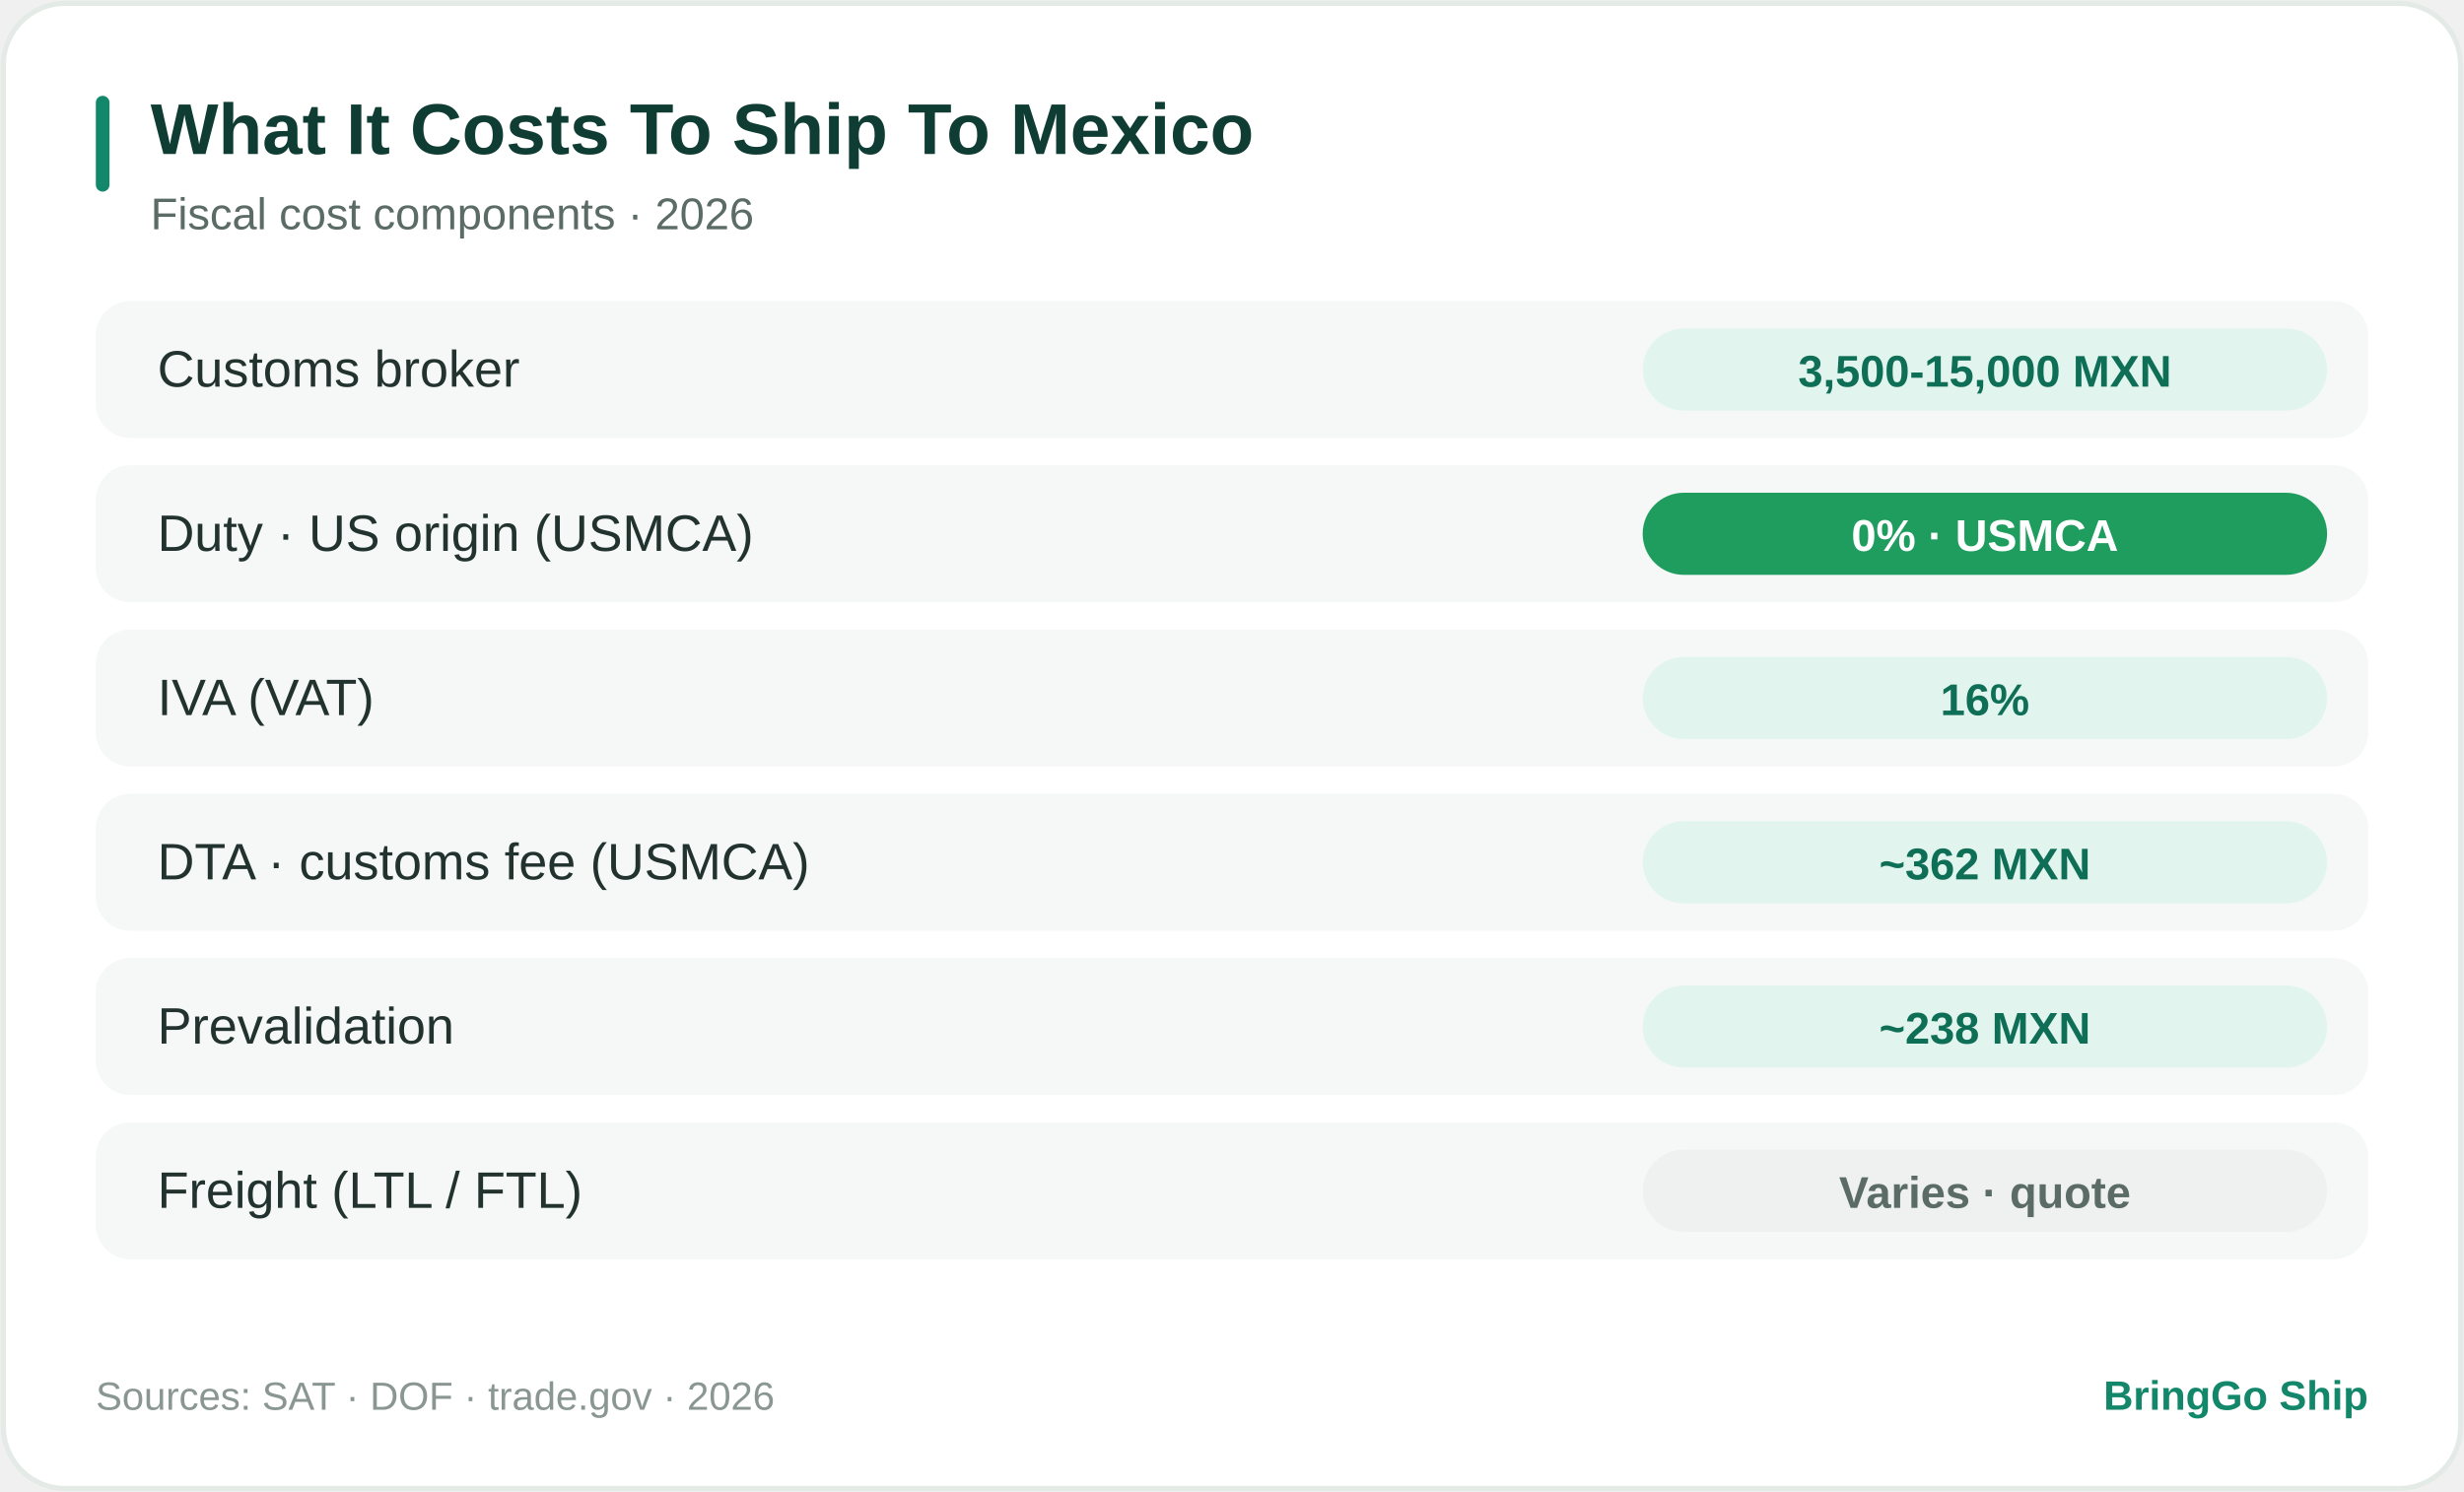
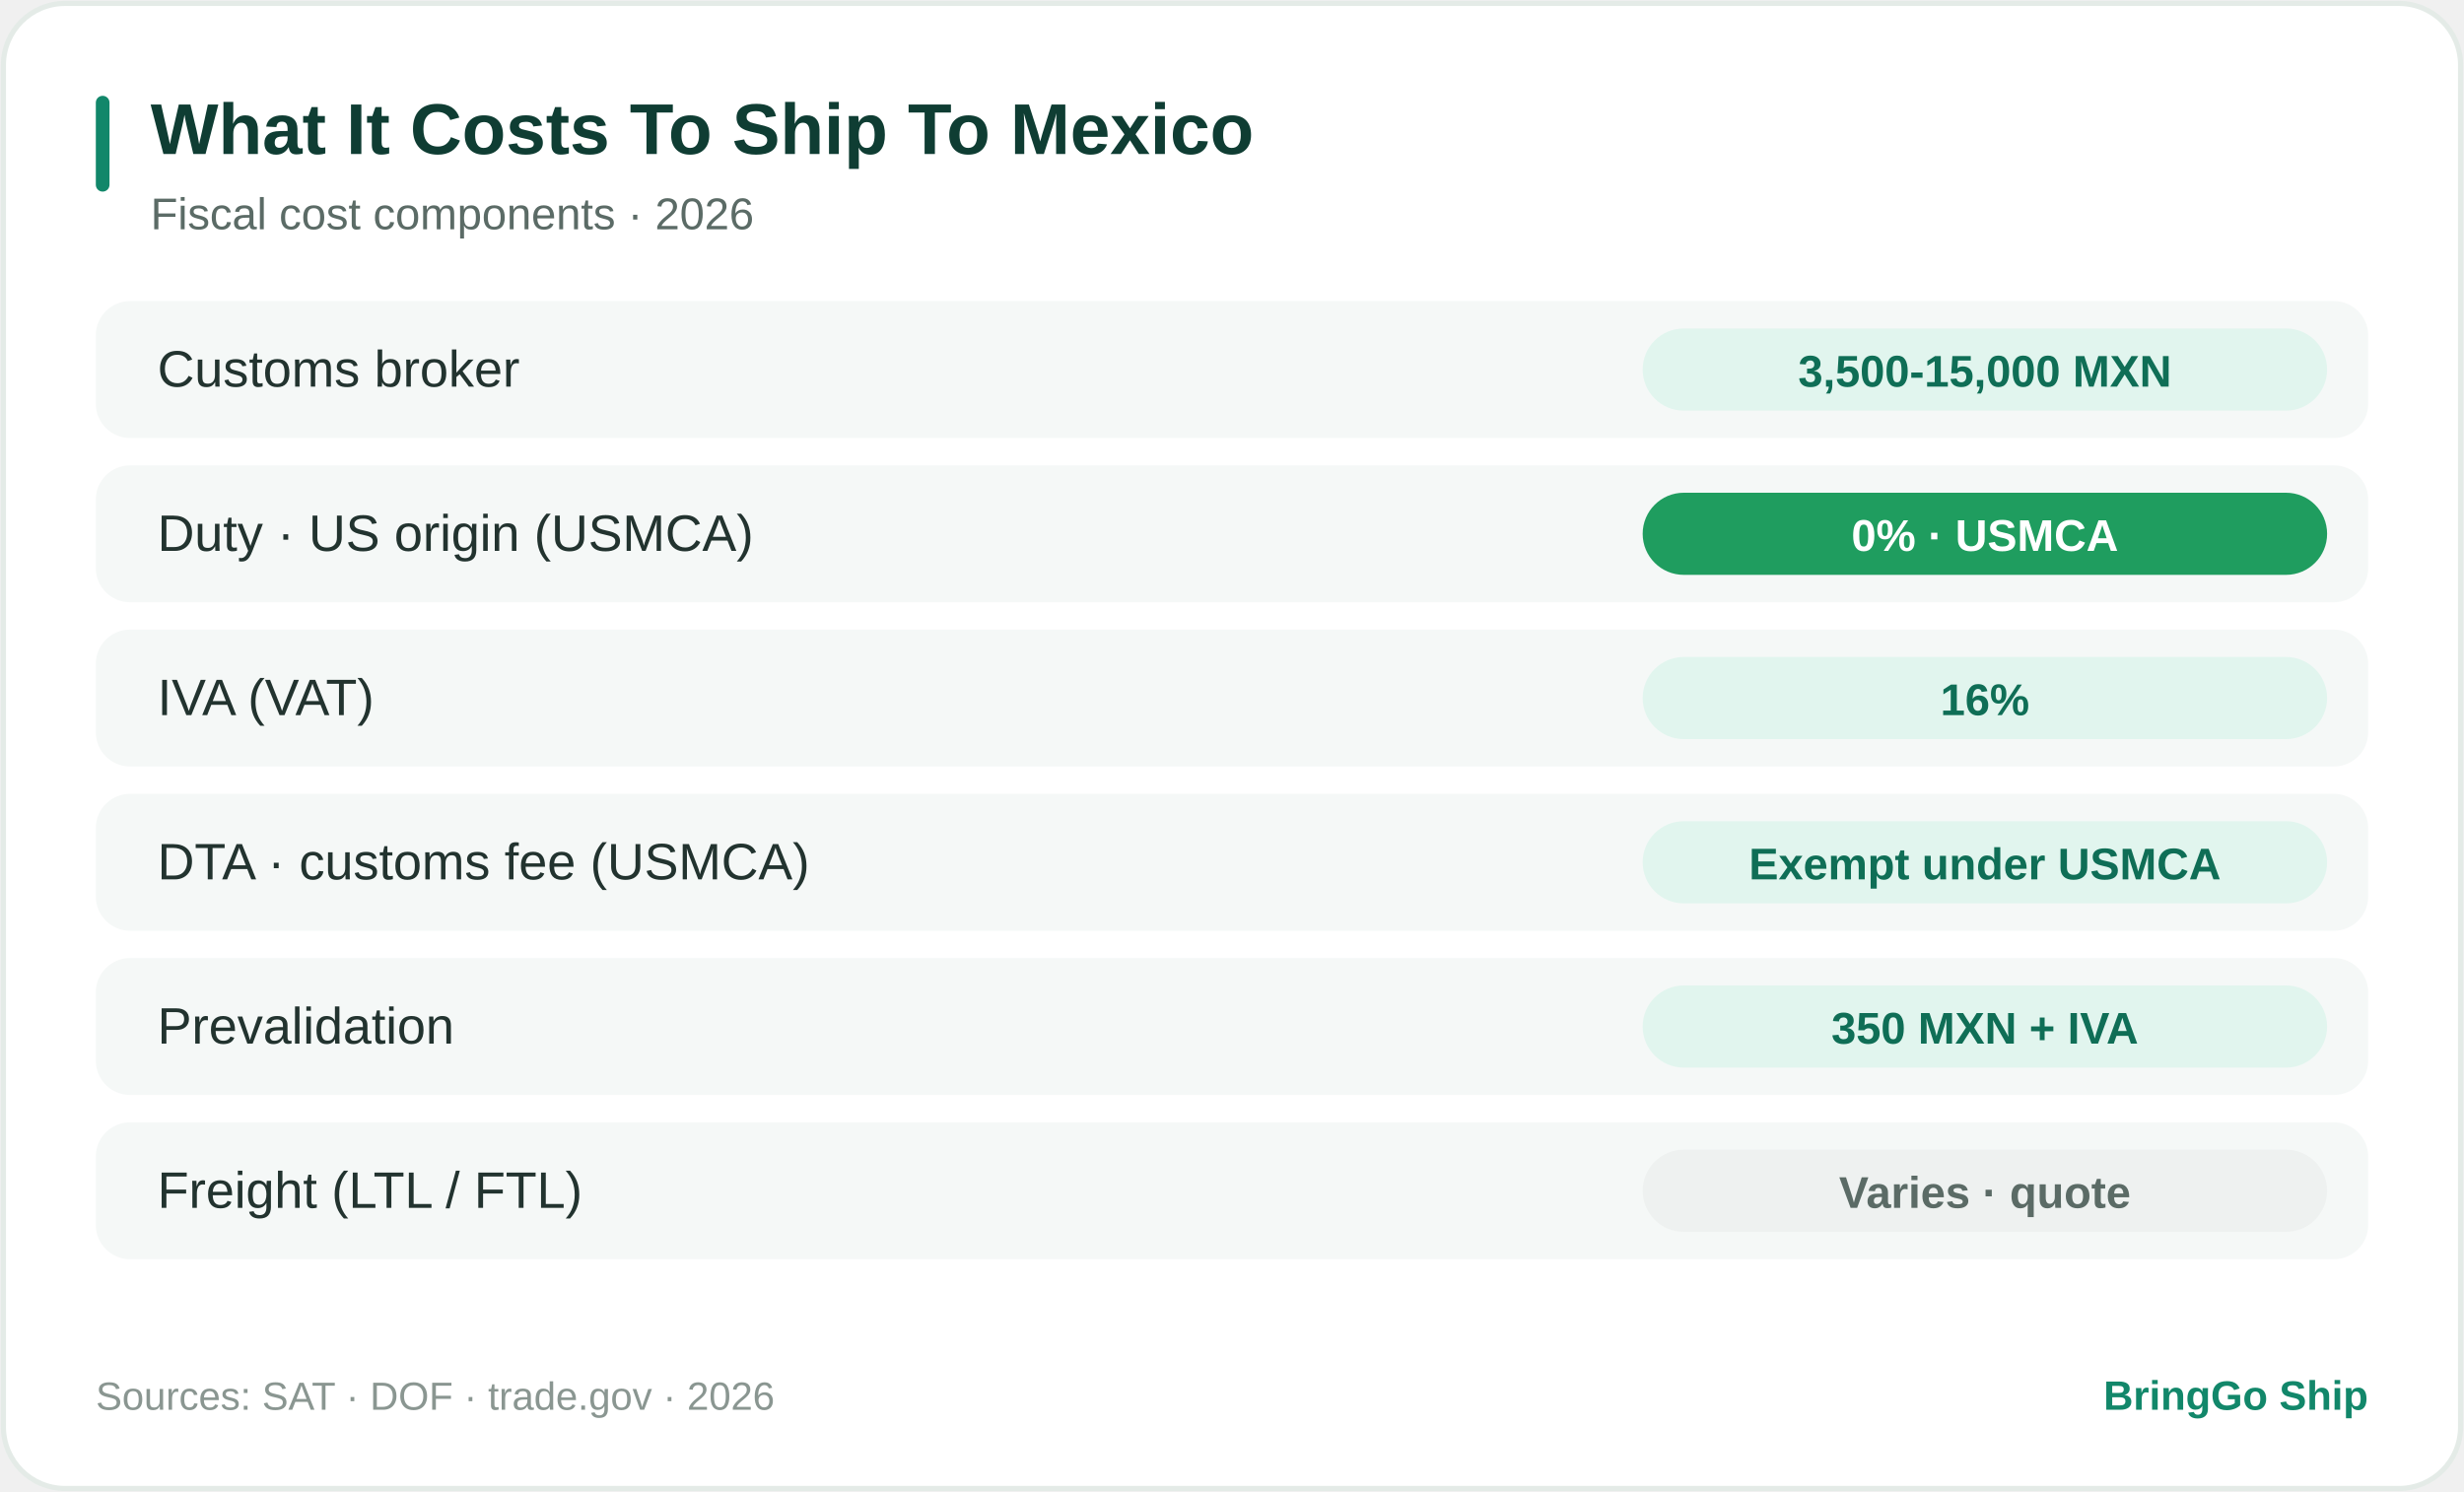
<svg xmlns="http://www.w3.org/2000/svg" width="720" height="436" viewBox="0 0 720 436" role="img">
  <style>
text{font-family:Arial,Helvetica,sans-serif}
.card{fill:#ffffff;stroke:#e4ebe7;stroke-width:1.5}
.row{fill:#f5f8f7}.pill{fill:#E1F5EE}.hi{fill:#1f9d5f}.mut{fill:#eef1f0}
.acc{fill:#12876A}.circ{fill:#12876A}.rd{fill:#fbe9e7}.am{fill:#fbf1dd}.tl{fill:#E1F5EE}.ln{stroke:#dbe6e1}
.tt{fill:#0F3D33;font-weight:bold}.ts{fill:#5b6b66}.tl2{fill:#22332f}
.tv{fill:#0F6E56;font-weight:bold}.tm{fill:#5b6b66;font-weight:bold}.tw{fill:#ffffff;font-weight:bold}
.tf{fill:#8a9691}.tb{fill:#12876A;font-weight:bold}.big{fill:#0F3D33;font-weight:bold}
.trd{fill:#a3392c;font-weight:bold}.tam{fill:#8a5a12;font-weight:bold}.ttl{fill:#0F6E56;font-weight:bold}
@media (prefers-color-scheme:dark){
.card{fill:#16211e;stroke:#2c3a35}
.row{fill:#1d2b27}.pill{fill:#123a2e}.hi{fill:#1f9d5f}.mut{fill:#28352f}
.acc{fill:#2fae7e}.circ{fill:#2fae7e}.rd{fill:#3a201c}.am{fill:#352a15}.tl{fill:#123a2e}
.tt{fill:#d7f2e6}.ts{fill:#8fa79d}.tl2{fill:#cfe0d9}
.tv{fill:#6fe0b0}.tm{fill:#9db3a9}.tw{fill:#ffffff}
.tf{fill:#6d8279}.tb{fill:#57d3a3}.big{fill:#d7f2e6}
.trd{fill:#f0a99e}.tam{fill:#e6c281}.ttl{fill:#6fe0b0}.ln{stroke:#31423c}}
</style>
  <rect x="1" y="1" width="718" height="434" rx="18" class="card" />
  <rect x="28" y="28" width="4" height="28" rx="2" class="acc" />
  <text x="44" y="45" font-size="21" class="tt">What It Costs To Ship To Mexico</text>
  <text x="44" y="67" font-size="13" class="ts">Fiscal cost components · 2026</text>
  <g transform="translate(0,88)">
    <rect x="28" y="0" width="664" height="40" rx="10" class="row" />
    <text x="46" y="25" font-size="15" class="tl2">Customs broker</text>
    <rect x="480" y="8" width="200" height="24" rx="12" class="pill" />
    <text x="580" y="25" text-anchor="middle" font-size="13" class="tv">3,500-15,000 MXN</text>
    <rect x="28" y="48" width="664" height="40" rx="10" class="row" />
    <text x="46" y="73" font-size="15" class="tl2">Duty · US origin (USMCA)</text>
    <rect x="480" y="56" width="200" height="24" rx="12" class="hi" />
    <text x="580" y="73" text-anchor="middle" font-size="13" class="tw">0% · USMCA</text>
    <rect x="28" y="96" width="664" height="40" rx="10" class="row" />
    <text x="46" y="121" font-size="15" class="tl2">IVA (VAT)</text>
    <rect x="480" y="104" width="200" height="24" rx="12" class="pill" />
    <text x="580" y="121" text-anchor="middle" font-size="13" class="tv">16%</text>
    <rect x="28" y="144" width="664" height="40" rx="10" class="row" />
    <text x="46" y="169" font-size="15" class="tl2">DTA · customs fee (USMCA)</text>
    <rect x="480" y="152" width="200" height="24" rx="12" class="pill" />
-     <text x="580" y="169" text-anchor="middle" font-size="13" class="tv">~362 MXN</text>
+     <text x="580" y="169" text-anchor="middle" font-size="13" class="tv">Exempt under USMCA</text>
    <rect x="28" y="192" width="664" height="40" rx="10" class="row" />
    <text x="46" y="217" font-size="15" class="tl2">Prevalidation</text>
    <rect x="480" y="200" width="200" height="24" rx="12" class="pill" />
-     <text x="580" y="217" text-anchor="middle" font-size="13" class="tv">~238 MXN</text>
+     <text x="580" y="217" text-anchor="middle" font-size="13" class="tv">350 MXN + IVA</text>
    <rect x="28" y="240" width="664" height="40" rx="10" class="row" />
    <text x="46" y="265" font-size="15" class="tl2">Freight (LTL / FTL)</text>
    <rect x="480" y="248" width="200" height="24" rx="12" class="mut" />
    <text x="580" y="265" text-anchor="middle" font-size="13" class="tm">Varies · quote</text>
  </g>
  <text x="28" y="412" font-size="11.5" class="tf">Sources: SAT · DOF · trade.gov · 2026</text>
  <text x="692" y="412" text-anchor="end" font-size="12" class="tb">BringGo Ship</text>
</svg>
